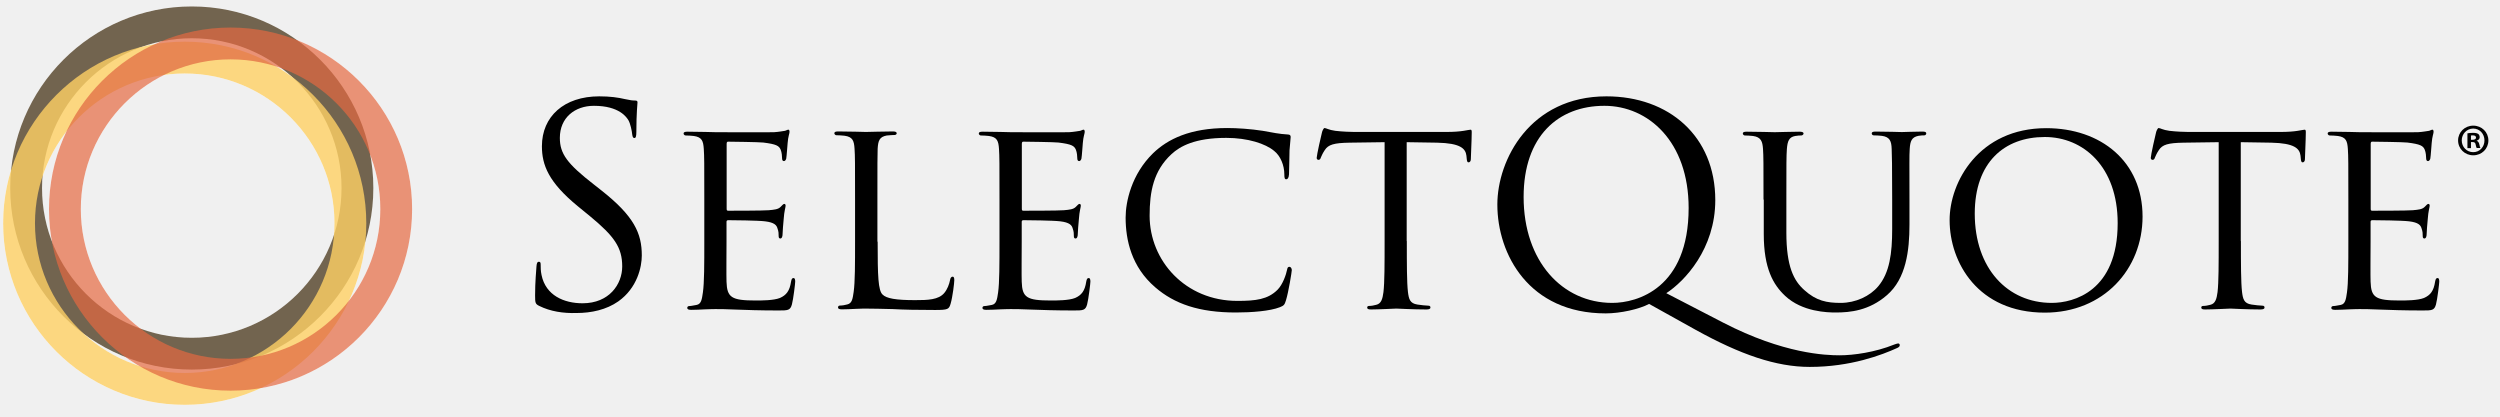
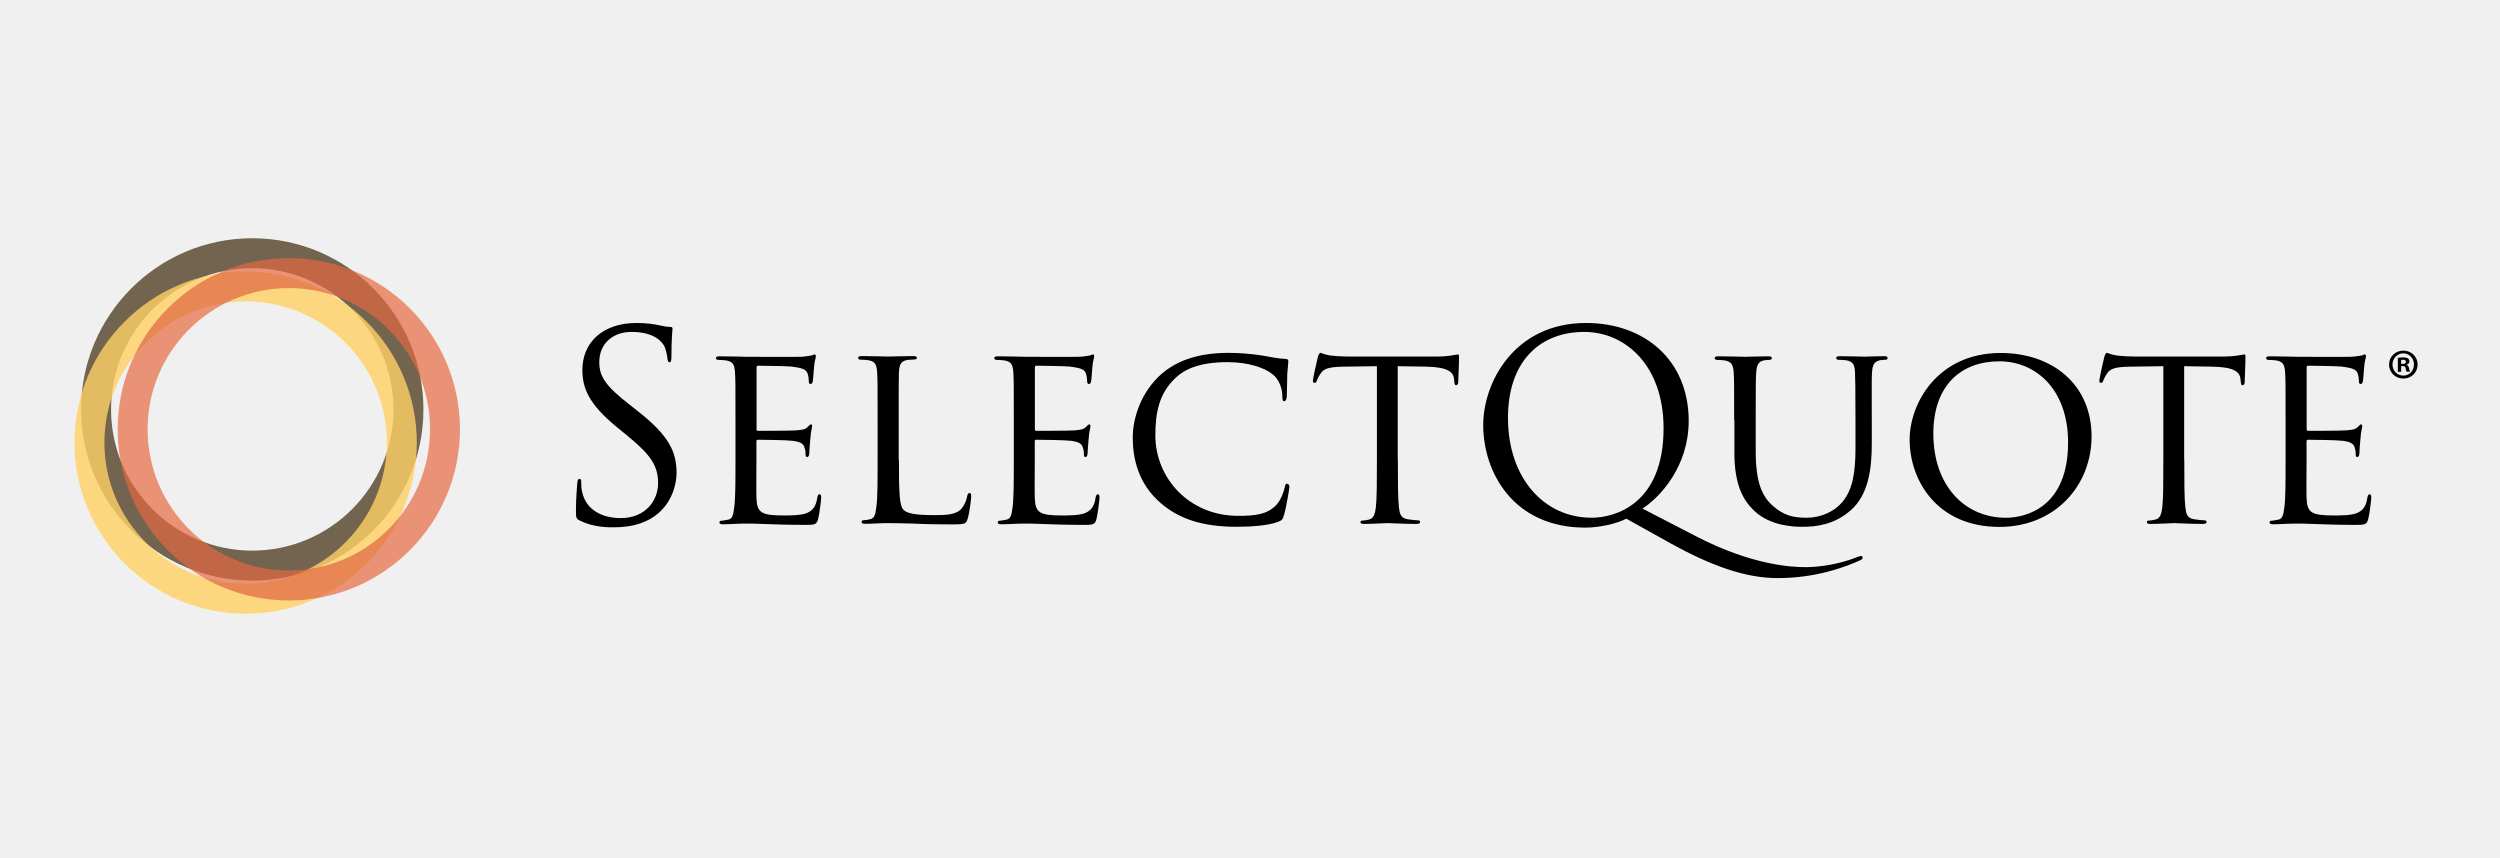
- <svg xmlns="http://www.w3.org/2000/svg" width="132" height="22" viewBox="0 0 132 22" fill="none">
-   <g clip-path="url(#clip0_358_2488)">
-     <path d="M28.473 16.153C28.267 16.053 28.253 15.993 28.253 15.6C28.253 14.867 28.313 14.287 28.327 14.053C28.34 13.893 28.373 13.82 28.447 13.82C28.533 13.82 28.547 13.867 28.547 13.98C28.547 14.113 28.547 14.313 28.593 14.52C28.813 15.6 29.78 16.013 30.76 16.013C32.167 16.013 32.853 15.007 32.853 14.067C32.853 13.06 32.427 12.473 31.173 11.433L30.513 10.893C28.96 9.62 28.613 8.713 28.613 7.72C28.613 6.153 29.78 5.087 31.64 5.087C32.213 5.087 32.633 5.147 33 5.233C33.28 5.293 33.393 5.307 33.513 5.307C33.633 5.307 33.66 5.333 33.66 5.407C33.66 5.48 33.6 5.96 33.6 6.953C33.6 7.187 33.573 7.287 33.5 7.287C33.413 7.287 33.4 7.213 33.38 7.093C33.367 6.92 33.28 6.52 33.187 6.36C33.093 6.2 32.707 5.587 31.36 5.587C30.353 5.587 29.56 6.213 29.56 7.28C29.56 8.113 29.94 8.64 31.347 9.733L31.753 10.053C33.48 11.413 33.887 12.32 33.887 13.487C33.887 14.087 33.653 15.2 32.647 15.913C32.02 16.353 31.227 16.527 30.44 16.527C29.74 16.547 29.067 16.447 28.473 16.153Z" fill="black" />
-     <path d="M37.187 10.54C37.187 8.613 37.187 8.26 37.16 7.866C37.133 7.44 37.06 7.24 36.633 7.18C36.533 7.166 36.313 7.153 36.193 7.153C36.147 7.153 36.093 7.093 36.093 7.053C36.093 6.98 36.153 6.953 36.3 6.953C36.887 6.953 37.72 6.98 37.793 6.98C37.88 6.98 40.573 6.993 40.867 6.98C41.113 6.966 41.347 6.92 41.453 6.906C41.513 6.893 41.573 6.846 41.627 6.846C41.673 6.846 41.687 6.906 41.687 6.966C41.687 7.053 41.613 7.2 41.587 7.553C41.573 7.673 41.54 8.226 41.513 8.373C41.5 8.433 41.453 8.506 41.393 8.506C41.32 8.506 41.293 8.446 41.293 8.346C41.293 8.26 41.28 8.053 41.22 7.906C41.133 7.7 41 7.613 40.3 7.526C40.08 7.5 38.587 7.48 38.44 7.48C38.38 7.48 38.367 7.526 38.367 7.613V10.993C38.367 11.08 38.367 11.126 38.44 11.126C38.6 11.126 40.3 11.126 40.587 11.1C40.893 11.073 41.087 11.053 41.213 10.926C41.3 10.84 41.36 10.766 41.407 10.766C41.453 10.766 41.48 10.793 41.48 10.866C41.48 10.94 41.407 11.146 41.38 11.553C41.353 11.8 41.32 12.266 41.32 12.36C41.32 12.46 41.293 12.593 41.2 12.593C41.14 12.593 41.113 12.546 41.113 12.473C41.113 12.353 41.113 12.226 41.053 12.066C41.007 11.893 40.893 11.746 40.393 11.686C40.04 11.64 38.667 11.626 38.447 11.626C38.373 11.626 38.36 11.673 38.36 11.713V12.753C38.36 13.18 38.347 14.626 38.36 14.873C38.387 15.706 38.62 15.866 39.893 15.866C40.227 15.866 40.847 15.866 41.18 15.733C41.513 15.586 41.693 15.366 41.767 14.873C41.793 14.726 41.827 14.68 41.9 14.68C41.973 14.68 41.987 14.78 41.987 14.873C41.987 14.96 41.887 15.806 41.813 16.073C41.727 16.393 41.593 16.393 41.1 16.393C40.133 16.393 39.387 16.366 38.86 16.346C38.32 16.32 37.98 16.32 37.793 16.32C37.767 16.32 37.513 16.32 37.24 16.333C36.993 16.346 36.7 16.36 36.493 16.36C36.36 16.36 36.287 16.333 36.287 16.26C36.287 16.213 36.313 16.16 36.387 16.16C36.507 16.16 36.667 16.113 36.78 16.1C37.027 16.053 37.06 15.806 37.113 15.44C37.187 14.926 37.187 13.946 37.187 12.746V10.54Z" fill="black" />
-     <path d="M46.34 12.76C46.34 14.587 46.367 15.334 46.6 15.553C46.807 15.76 47.3 15.847 48.313 15.847C48.987 15.847 49.553 15.834 49.86 15.467C50.02 15.274 50.12 15.014 50.167 14.767C50.18 14.68 50.227 14.607 50.3 14.607C50.36 14.607 50.387 14.667 50.387 14.793C50.387 14.927 50.3 15.674 50.193 16.034C50.107 16.327 50.06 16.367 49.373 16.367C48.453 16.367 47.733 16.354 47.133 16.32C46.547 16.307 46.107 16.294 45.727 16.294C45.667 16.294 45.447 16.294 45.2 16.307C44.94 16.32 44.66 16.334 44.453 16.334C44.32 16.334 44.247 16.307 44.247 16.233C44.247 16.187 44.273 16.134 44.347 16.134C44.467 16.134 44.627 16.107 44.74 16.073C44.987 16.014 45.02 15.78 45.073 15.414C45.147 14.9 45.147 13.92 45.147 12.72V10.527C45.147 8.6 45.147 8.247 45.12 7.854C45.093 7.427 45.02 7.227 44.593 7.167C44.493 7.154 44.273 7.14 44.153 7.14C44.107 7.14 44.053 7.08 44.053 7.04C44.053 6.967 44.113 6.94 44.26 6.94C44.847 6.94 45.647 6.967 45.72 6.967C45.78 6.967 46.747 6.94 47.14 6.94C47.273 6.94 47.347 6.967 47.347 7.04C47.347 7.087 47.287 7.127 47.247 7.127C47.16 7.127 46.967 7.14 46.82 7.154C46.44 7.227 46.367 7.414 46.34 7.854C46.327 8.247 46.327 8.6 46.327 10.527V12.76H46.34Z" fill="black" />
-     <path d="M52.773 10.54C52.773 8.613 52.773 8.26 52.747 7.866C52.72 7.44 52.647 7.24 52.22 7.18C52.12 7.166 51.9 7.153 51.78 7.153C51.733 7.153 51.68 7.093 51.68 7.053C51.68 6.98 51.74 6.953 51.887 6.953C52.473 6.953 53.307 6.98 53.38 6.98C53.467 6.98 56.16 6.993 56.453 6.98C56.7 6.966 56.933 6.92 57.04 6.906C57.1 6.893 57.16 6.846 57.213 6.846C57.26 6.846 57.273 6.906 57.273 6.966C57.273 7.053 57.2 7.2 57.173 7.553C57.16 7.673 57.127 8.226 57.1 8.373C57.087 8.433 57.04 8.506 56.98 8.506C56.907 8.506 56.88 8.446 56.88 8.346C56.88 8.26 56.867 8.053 56.807 7.906C56.72 7.7 56.587 7.613 55.887 7.526C55.667 7.5 54.173 7.48 54.027 7.48C53.967 7.48 53.953 7.526 53.953 7.613V10.993C53.953 11.08 53.953 11.126 54.027 11.126C54.187 11.126 55.887 11.126 56.173 11.1C56.48 11.073 56.673 11.053 56.8 10.926C56.887 10.84 56.947 10.766 56.993 10.766C57.04 10.766 57.067 10.793 57.067 10.866C57.067 10.94 56.993 11.146 56.967 11.553C56.94 11.8 56.907 12.266 56.907 12.36C56.907 12.46 56.88 12.593 56.787 12.593C56.727 12.593 56.7 12.546 56.7 12.473C56.7 12.353 56.7 12.226 56.64 12.066C56.593 11.893 56.48 11.746 55.98 11.686C55.627 11.64 54.253 11.626 54.033 11.626C53.96 11.626 53.947 11.673 53.947 11.713V12.753C53.947 13.18 53.933 14.626 53.947 14.873C53.973 15.706 54.207 15.866 55.48 15.866C55.813 15.866 56.433 15.866 56.767 15.733C57.1 15.586 57.28 15.366 57.353 14.873C57.38 14.726 57.413 14.68 57.487 14.68C57.56 14.68 57.573 14.78 57.573 14.873C57.573 14.96 57.473 15.806 57.4 16.073C57.313 16.393 57.18 16.393 56.687 16.393C55.72 16.393 54.973 16.366 54.447 16.346C53.907 16.32 53.567 16.32 53.38 16.32C53.353 16.32 53.1 16.32 52.827 16.333C52.58 16.346 52.287 16.36 52.08 16.36C51.947 16.36 51.873 16.333 51.873 16.26C51.873 16.213 51.9 16.16 51.973 16.16C52.093 16.16 52.253 16.113 52.367 16.1C52.613 16.053 52.647 15.806 52.7 15.44C52.773 14.926 52.773 13.946 52.773 12.746V10.54Z" fill="black" />
-     <path d="M61 15.173C59.74 14.093 59.433 12.673 59.433 11.487C59.433 10.653 59.74 9.207 60.88 8.093C61.653 7.347 62.827 6.76 64.8 6.76C65.313 6.76 66.04 6.807 66.673 6.907C67.153 6.993 67.567 7.08 67.987 7.1C68.12 7.1 68.147 7.16 68.147 7.233C68.147 7.333 68.12 7.48 68.087 7.933C68.073 8.34 68.073 9.027 68.06 9.207C68.047 9.393 67.987 9.467 67.913 9.467C67.827 9.467 67.813 9.38 67.813 9.207C67.813 8.727 67.607 8.227 67.273 7.967C66.82 7.587 65.887 7.28 64.747 7.28C63.093 7.28 62.307 7.72 61.853 8.14C60.9 9.02 60.7 10.127 60.7 11.387C60.7 13.767 62.587 15.887 65.333 15.887C66.3 15.887 66.94 15.813 67.453 15.3C67.733 15.02 67.907 14.493 67.953 14.26C67.98 14.127 68 14.087 68.087 14.087C68.147 14.087 68.207 14.173 68.207 14.26C68.207 14.347 68.033 15.427 67.9 15.853C67.827 16.087 67.8 16.133 67.58 16.22C67.053 16.427 66.087 16.5 65.253 16.5C63.313 16.5 62.013 16.047 61 15.173Z" fill="black" />
-     <path d="M74.28 12.727C74.28 13.927 74.28 14.907 74.34 15.42C74.387 15.787 74.44 16.02 74.84 16.08C75.013 16.107 75.307 16.14 75.427 16.14C75.513 16.14 75.527 16.2 75.527 16.24C75.527 16.3 75.467 16.34 75.32 16.34C74.62 16.34 73.8 16.293 73.727 16.293C73.667 16.293 72.773 16.34 72.393 16.34C72.247 16.34 72.187 16.313 72.187 16.24C72.187 16.193 72.213 16.153 72.287 16.153C72.407 16.153 72.547 16.127 72.667 16.093C72.927 16.033 73 15.787 73.047 15.42C73.107 14.907 73.107 13.927 73.107 12.727V7.507L71.247 7.533C70.44 7.547 70.133 7.633 69.947 7.927C69.8 8.147 69.787 8.233 69.74 8.32C69.713 8.42 69.667 8.44 69.607 8.44C69.58 8.44 69.52 8.413 69.52 8.34C69.52 8.207 69.767 7.1 69.8 6.993C69.813 6.92 69.887 6.76 69.933 6.76C70.02 6.76 70.153 6.86 70.5 6.907C70.867 6.953 71.36 6.967 71.507 6.967H76.36C76.787 6.967 77.073 6.94 77.28 6.907C77.473 6.88 77.587 6.847 77.647 6.847C77.707 6.847 77.707 6.92 77.707 6.993C77.707 7.373 77.66 8.267 77.66 8.413C77.66 8.513 77.6 8.573 77.54 8.573C77.48 8.573 77.453 8.527 77.44 8.353L77.427 8.22C77.38 7.84 77.107 7.56 75.88 7.533L74.273 7.507V12.727H74.28Z" fill="black" />
-     <path d="M87.073 16.047C86.547 16.327 85.553 16.547 84.78 16.547C80.733 16.547 79.06 13.433 79.06 10.8C79.06 8.433 80.787 5.087 84.82 5.087C88.107 5.087 90.567 7.18 90.567 10.567C90.567 13.14 88.947 14.853 87.98 15.48L90.98 17.033C94.18 18.687 96.407 18.76 97.133 18.76C97.867 18.76 99.007 18.6 100.013 18.193C100.1 18.167 100.173 18.133 100.22 18.133C100.28 18.133 100.307 18.18 100.307 18.22C100.307 18.28 100.28 18.32 100.187 18.367C99.353 18.747 97.713 19.373 95.553 19.373C93.787 19.373 91.9 18.727 89.527 17.413L87.073 16.047ZM85.127 15.993C86.44 15.993 89.16 15.233 89.16 10.98C89.16 7.473 87.027 5.587 84.713 5.587C82.273 5.587 80.447 7.193 80.447 10.4C80.447 13.8 82.493 15.993 85.127 15.993Z" fill="black" />
-     <path d="M93.113 10.54C93.113 8.613 93.113 8.26 93.087 7.867C93.06 7.473 92.987 7.24 92.56 7.18C92.46 7.167 92.24 7.153 92.12 7.153C92.073 7.153 92.02 7.093 92.02 7.053C92.02 6.98 92.08 6.953 92.227 6.953C92.813 6.953 93.587 6.98 93.707 6.98C93.827 6.98 94.627 6.953 95.007 6.953C95.153 6.953 95.227 6.98 95.227 7.053C95.227 7.1 95.167 7.153 95.107 7.153C95.02 7.153 94.947 7.153 94.787 7.18C94.453 7.24 94.38 7.46 94.347 7.867C94.32 8.26 94.32 8.613 94.32 10.54V12.28C94.32 14.08 94.713 14.827 95.273 15.32C95.9 15.887 96.46 15.993 97.187 15.993C97.973 15.993 98.733 15.64 99.173 15.113C99.773 14.4 99.907 13.373 99.907 12.1V10.533C99.907 8.607 99.893 8.253 99.88 7.86C99.867 7.467 99.793 7.233 99.367 7.173C99.267 7.16 99.047 7.147 98.927 7.147C98.867 7.147 98.827 7.087 98.827 7.047C98.827 6.973 98.887 6.947 99.033 6.947C99.6 6.947 100.347 6.973 100.42 6.973C100.507 6.973 101.12 6.947 101.5 6.947C101.647 6.947 101.707 6.973 101.707 7.047C101.707 7.093 101.66 7.147 101.607 7.147C101.52 7.147 101.447 7.147 101.287 7.173C100.933 7.247 100.86 7.453 100.833 7.86C100.807 8.253 100.82 8.607 100.82 10.533V11.867C100.82 13.213 100.647 14.72 99.62 15.593C98.687 16.4 97.693 16.5 96.927 16.5C96.5 16.5 95.16 16.473 94.253 15.62C93.627 15.033 93.127 14.173 93.127 12.36V10.54H93.113Z" fill="black" />
-     <path d="M108.04 6.767C110.933 6.767 113.127 8.534 113.127 11.434C113.127 14.213 111.067 16.507 107.967 16.507C104.44 16.507 102.94 13.86 102.94 11.627C102.933 9.614 104.487 6.767 108.04 6.767ZM108.333 15.993C109.487 15.993 111.813 15.38 111.813 11.78C111.813 8.8 110 7.234 107.967 7.234C105.82 7.234 104.267 8.58 104.267 11.28C104.267 14.18 106.007 15.993 108.333 15.993Z" fill="black" />
-     <path d="M118.32 12.727C118.32 13.927 118.32 14.907 118.38 15.42C118.427 15.787 118.48 16.02 118.88 16.08C119.053 16.107 119.347 16.14 119.467 16.14C119.553 16.14 119.567 16.2 119.567 16.24C119.567 16.3 119.507 16.34 119.36 16.34C118.66 16.34 117.84 16.293 117.767 16.293C117.707 16.293 116.813 16.34 116.433 16.34C116.287 16.34 116.227 16.313 116.227 16.24C116.227 16.193 116.253 16.153 116.327 16.153C116.447 16.153 116.587 16.127 116.707 16.093C116.967 16.033 117.04 15.787 117.087 15.42C117.147 14.907 117.147 13.927 117.147 12.727V7.507L115.287 7.533C114.48 7.547 114.173 7.633 113.987 7.927C113.84 8.147 113.827 8.233 113.78 8.32C113.753 8.42 113.707 8.44 113.647 8.44C113.62 8.44 113.56 8.413 113.56 8.34C113.56 8.207 113.807 7.1 113.84 6.993C113.853 6.92 113.927 6.76 113.973 6.76C114.06 6.76 114.193 6.86 114.54 6.907C114.907 6.953 115.4 6.967 115.547 6.967H120.4C120.827 6.967 121.113 6.94 121.32 6.907C121.513 6.88 121.627 6.847 121.687 6.847C121.747 6.847 121.747 6.92 121.747 6.993C121.747 7.373 121.7 8.267 121.7 8.413C121.7 8.513 121.64 8.573 121.58 8.573C121.52 8.573 121.493 8.527 121.48 8.353L121.467 8.22C121.42 7.84 121.147 7.56 119.92 7.533L118.313 7.507V12.727H118.32Z" fill="black" />
-     <path d="M123.993 10.54C123.993 8.613 123.993 8.26 123.967 7.866C123.94 7.44 123.867 7.24 123.44 7.18C123.34 7.166 123.12 7.153 123 7.153C122.953 7.153 122.9 7.093 122.9 7.053C122.9 6.98 122.96 6.953 123.107 6.953C123.693 6.953 124.527 6.98 124.6 6.98C124.687 6.98 127.38 6.993 127.673 6.98C127.92 6.966 128.153 6.92 128.26 6.906C128.32 6.893 128.38 6.846 128.433 6.846C128.48 6.846 128.493 6.906 128.493 6.966C128.493 7.053 128.42 7.2 128.393 7.553C128.38 7.673 128.347 8.226 128.32 8.373C128.307 8.433 128.26 8.506 128.2 8.506C128.127 8.506 128.1 8.446 128.1 8.346C128.1 8.26 128.087 8.053 128.027 7.906C127.94 7.7 127.807 7.613 127.107 7.526C126.887 7.5 125.393 7.48 125.247 7.48C125.187 7.48 125.173 7.526 125.173 7.613V10.993C125.173 11.08 125.173 11.126 125.247 11.126C125.407 11.126 127.107 11.126 127.393 11.1C127.7 11.073 127.893 11.053 128.02 10.926C128.107 10.84 128.167 10.766 128.213 10.766C128.26 10.766 128.287 10.793 128.287 10.866C128.287 10.94 128.213 11.146 128.187 11.553C128.16 11.8 128.127 12.266 128.127 12.36C128.127 12.46 128.1 12.593 128.007 12.593C127.947 12.593 127.92 12.546 127.92 12.473C127.92 12.353 127.92 12.226 127.86 12.066C127.813 11.893 127.7 11.746 127.2 11.686C126.847 11.64 125.473 11.626 125.253 11.626C125.18 11.626 125.167 11.673 125.167 11.713V12.753C125.167 13.18 125.153 14.626 125.167 14.873C125.193 15.706 125.427 15.866 126.7 15.866C127.033 15.866 127.653 15.866 127.987 15.733C128.32 15.586 128.5 15.366 128.573 14.873C128.6 14.726 128.633 14.68 128.707 14.68C128.78 14.68 128.793 14.78 128.793 14.873C128.793 14.96 128.693 15.806 128.62 16.073C128.533 16.393 128.4 16.393 127.907 16.393C126.94 16.393 126.193 16.366 125.667 16.346C125.127 16.32 124.787 16.32 124.6 16.32C124.573 16.32 124.32 16.32 124.047 16.333C123.8 16.346 123.507 16.36 123.3 16.36C123.167 16.36 123.093 16.333 123.093 16.26C123.093 16.213 123.12 16.16 123.193 16.16C123.313 16.16 123.473 16.113 123.587 16.1C123.833 16.053 123.867 15.806 123.92 15.44C123.993 14.926 123.993 13.946 123.993 12.746V10.54Z" fill="black" />
-     <path d="M131.387 7.414C131.387 7.854 131.04 8.2 130.587 8.2C130.14 8.2 129.787 7.854 129.787 7.414C129.787 6.98 130.14 6.634 130.587 6.634C131.04 6.634 131.387 6.98 131.387 7.414ZM129.98 7.414C129.98 7.76 130.24 8.034 130.587 8.034C130.927 8.034 131.18 7.76 131.18 7.414C131.18 7.067 130.927 6.787 130.58 6.787C130.24 6.794 129.98 7.074 129.98 7.414ZM130.46 7.82H130.28V7.04C130.353 7.027 130.453 7.014 130.58 7.014C130.727 7.014 130.793 7.04 130.853 7.074C130.893 7.107 130.927 7.167 130.927 7.247C130.927 7.334 130.86 7.4 130.767 7.427V7.434C130.84 7.46 130.887 7.52 130.907 7.62C130.933 7.74 130.947 7.787 130.967 7.814H130.773C130.747 7.787 130.733 7.714 130.713 7.627C130.7 7.54 130.653 7.5 130.553 7.5H130.467V7.82H130.46ZM130.467 7.38H130.553C130.653 7.38 130.733 7.347 130.733 7.267C130.733 7.194 130.68 7.147 130.567 7.147C130.52 7.147 130.487 7.154 130.467 7.154V7.38Z" fill="black" />
-     <path d="M10.127 19.514C4.84 19.514 0.54 15.214 0.54 9.927C0.54 4.64 4.84 0.34 10.127 0.34C15.413 0.34 19.713 4.64 19.713 9.927C19.713 15.214 15.413 19.514 10.127 19.514ZM10.127 2.02C5.767 2.02 2.22 5.567 2.22 9.927C2.22 14.287 5.767 17.834 10.127 17.834C14.487 17.834 18.033 14.287 18.033 9.927C18.033 5.567 14.487 2.02 10.127 2.02Z" fill="white" />
-     <path d="M9.753 21.374C4.467 21.374 0.167 17.074 0.167 11.787C0.167 6.5 4.467 2.2 9.753 2.2C15.04 2.2 19.34 6.5 19.34 11.787C19.347 17.074 15.04 21.374 9.753 21.374ZM9.753 3.88C5.393 3.88 1.847 7.427 1.847 11.787C1.847 16.147 5.393 19.694 9.753 19.694C14.113 19.694 17.66 16.147 17.66 11.787C17.667 7.427 14.113 3.88 9.753 3.88Z" fill="white" />
-     <path d="M12.173 20.627C6.887 20.627 2.587 16.327 2.587 11.04C2.587 5.754 6.887 1.454 12.173 1.454C17.46 1.454 21.76 5.754 21.76 11.04C21.76 16.327 17.46 20.627 12.173 20.627ZM12.173 3.134C7.813 3.134 4.267 6.68 4.267 11.04C4.267 15.4 7.813 18.947 12.173 18.947C16.533 18.947 20.08 15.4 20.08 11.04C20.087 6.68 16.533 3.134 12.173 3.134Z" fill="white" />
-     <path d="M10.127 19.514C4.84 19.514 0.54 15.214 0.54 9.927C0.54 4.64 4.84 0.34 10.127 0.34C15.413 0.34 19.713 4.64 19.713 9.927C19.713 15.214 15.413 19.514 10.127 19.514ZM10.127 2.02C5.767 2.02 2.22 5.567 2.22 9.927C2.22 14.287 5.767 17.834 10.127 17.834C14.487 17.834 18.033 14.287 18.033 9.927C18.033 5.567 14.487 2.02 10.127 2.02Z" fill="#72644F" />
-     <path opacity="0.82" d="M9.753 21.374C4.467 21.374 0.167 17.074 0.167 11.787C0.167 6.5 4.467 2.2 9.753 2.2C15.04 2.2 19.34 6.5 19.34 11.787C19.347 17.074 15.04 21.374 9.753 21.374ZM9.753 3.88C5.393 3.88 1.847 7.427 1.847 11.787C1.847 16.147 5.393 19.694 9.753 19.694C14.113 19.694 17.66 16.147 17.66 11.787C17.667 7.427 14.113 3.88 9.753 3.88Z" fill="#FBCE64" />
-     <path opacity="0.72" d="M12.173 20.627C6.887 20.627 2.587 16.327 2.587 11.04C2.587 5.754 6.887 1.454 12.173 1.454C17.46 1.454 21.76 5.754 21.76 11.04C21.76 16.327 17.46 20.627 12.173 20.627ZM12.173 3.134C7.813 3.134 4.267 6.68 4.267 11.04C4.267 15.4 7.813 18.947 12.173 18.947C16.533 18.947 20.08 15.4 20.08 11.04C20.087 6.68 16.533 3.134 12.173 3.134Z" fill="#E16841" />
+ <svg xmlns="http://www.w3.org/2000/svg" width="140" height="48" viewBox="0 0 140 48" fill="none">
+   <g clip-path="url(#clip0_358_2483)">
+     <path d="M32.473 29.153C32.267 29.053 32.253 28.993 32.253 28.6C32.253 27.867 32.313 27.287 32.327 27.053C32.34 26.893 32.373 26.82 32.447 26.82C32.533 26.82 32.547 26.867 32.547 26.98C32.547 27.113 32.547 27.313 32.593 27.52C32.813 28.6 33.78 29.013 34.76 29.013C36.167 29.013 36.853 28.007 36.853 27.067C36.853 26.06 36.427 25.473 35.173 24.433L34.513 23.893C32.96 22.62 32.613 21.713 32.613 20.72C32.613 19.153 33.78 18.087 35.64 18.087C36.213 18.087 36.633 18.147 37 18.233C37.28 18.293 37.393 18.307 37.513 18.307C37.633 18.307 37.66 18.333 37.66 18.407C37.66 18.48 37.6 18.96 37.6 19.953C37.6 20.187 37.573 20.287 37.5 20.287C37.413 20.287 37.4 20.213 37.38 20.093C37.367 19.92 37.28 19.52 37.187 19.36C37.093 19.2 36.707 18.587 35.36 18.587C34.353 18.587 33.56 19.213 33.56 20.28C33.56 21.113 33.94 21.64 35.347 22.733L35.753 23.053C37.48 24.413 37.887 25.32 37.887 26.487C37.887 27.087 37.653 28.2 36.647 28.913C36.02 29.353 35.227 29.527 34.44 29.527C33.74 29.547 33.067 29.447 32.473 29.153Z" fill="black" />
+     <path d="M41.187 23.54C41.187 21.613 41.187 21.26 41.16 20.866C41.133 20.44 41.06 20.24 40.633 20.18C40.533 20.166 40.313 20.153 40.193 20.153C40.147 20.153 40.093 20.093 40.093 20.053C40.093 19.98 40.153 19.953 40.3 19.953C40.887 19.953 41.72 19.98 41.793 19.98C41.88 19.98 44.573 19.993 44.867 19.98C45.113 19.966 45.347 19.92 45.453 19.906C45.513 19.893 45.573 19.846 45.627 19.846C45.673 19.846 45.687 19.906 45.687 19.966C45.687 20.053 45.613 20.2 45.587 20.553C45.573 20.673 45.54 21.226 45.513 21.373C45.5 21.433 45.453 21.506 45.393 21.506C45.32 21.506 45.293 21.446 45.293 21.346C45.293 21.26 45.28 21.053 45.22 20.906C45.133 20.7 45 20.613 44.3 20.526C44.08 20.5 42.587 20.48 42.44 20.48C42.38 20.48 42.367 20.526 42.367 20.613V23.993C42.367 24.08 42.367 24.126 42.44 24.126C42.6 24.126 44.3 24.126 44.587 24.1C44.893 24.073 45.087 24.053 45.213 23.926C45.3 23.84 45.36 23.766 45.407 23.766C45.453 23.766 45.48 23.793 45.48 23.866C45.48 23.94 45.407 24.146 45.38 24.553C45.353 24.8 45.32 25.266 45.32 25.36C45.32 25.46 45.293 25.593 45.2 25.593C45.14 25.593 45.113 25.546 45.113 25.473C45.113 25.353 45.113 25.226 45.053 25.066C45.007 24.893 44.893 24.746 44.393 24.686C44.04 24.64 42.667 24.626 42.447 24.626C42.373 24.626 42.36 24.673 42.36 24.713V25.753C42.36 26.18 42.347 27.626 42.36 27.873C42.387 28.706 42.62 28.866 43.893 28.866C44.227 28.866 44.847 28.866 45.18 28.733C45.513 28.586 45.693 28.366 45.767 27.873C45.793 27.726 45.827 27.68 45.9 27.68C45.973 27.68 45.987 27.78 45.987 27.873C45.987 27.96 45.887 28.806 45.813 29.073C45.727 29.393 45.593 29.393 45.1 29.393C44.133 29.393 43.387 29.366 42.86 29.346C42.32 29.32 41.98 29.32 41.793 29.32C41.767 29.32 41.513 29.32 41.24 29.333C40.993 29.346 40.7 29.36 40.493 29.36C40.36 29.36 40.287 29.333 40.287 29.26C40.287 29.213 40.313 29.16 40.387 29.16C40.507 29.16 40.667 29.113 40.78 29.1C41.027 29.053 41.06 28.806 41.113 28.44C41.187 27.926 41.187 26.946 41.187 25.746V23.54Z" fill="black" />
+     <path d="M50.34 25.76C50.34 27.587 50.367 28.334 50.6 28.553C50.807 28.76 51.3 28.847 52.313 28.847C52.987 28.847 53.553 28.834 53.86 28.467C54.02 28.273 54.12 28.014 54.167 27.767C54.18 27.68 54.227 27.607 54.3 27.607C54.36 27.607 54.387 27.667 54.387 27.794C54.387 27.927 54.3 28.674 54.193 29.034C54.107 29.327 54.06 29.367 53.373 29.367C52.453 29.367 51.733 29.354 51.133 29.32C50.547 29.307 50.107 29.294 49.727 29.294C49.667 29.294 49.447 29.294 49.2 29.307C48.94 29.32 48.66 29.334 48.453 29.334C48.32 29.334 48.247 29.307 48.247 29.233C48.247 29.187 48.273 29.134 48.347 29.134C48.467 29.134 48.627 29.107 48.74 29.073C48.987 29.014 49.02 28.78 49.073 28.413C49.147 27.9 49.147 26.92 49.147 25.72V23.527C49.147 21.6 49.147 21.247 49.12 20.854C49.093 20.427 49.02 20.227 48.593 20.167C48.493 20.154 48.273 20.14 48.153 20.14C48.107 20.14 48.053 20.08 48.053 20.04C48.053 19.967 48.113 19.94 48.26 19.94C48.847 19.94 49.647 19.967 49.72 19.967C49.78 19.967 50.747 19.94 51.14 19.94C51.273 19.94 51.347 19.967 51.347 20.04C51.347 20.087 51.287 20.127 51.247 20.127C51.16 20.127 50.967 20.14 50.82 20.154C50.44 20.227 50.367 20.413 50.34 20.854C50.327 21.247 50.327 21.6 50.327 23.527V25.76H50.34Z" fill="black" />
+     <path d="M56.773 23.54C56.773 21.613 56.773 21.26 56.747 20.866C56.72 20.44 56.647 20.24 56.22 20.18C56.12 20.166 55.9 20.153 55.78 20.153C55.733 20.153 55.68 20.093 55.68 20.053C55.68 19.98 55.74 19.953 55.887 19.953C56.473 19.953 57.307 19.98 57.38 19.98C57.467 19.98 60.16 19.993 60.453 19.98C60.7 19.966 60.933 19.92 61.04 19.906C61.1 19.893 61.16 19.846 61.213 19.846C61.26 19.846 61.273 19.906 61.273 19.966C61.273 20.053 61.2 20.2 61.173 20.553C61.16 20.673 61.127 21.226 61.1 21.373C61.087 21.433 61.04 21.506 60.98 21.506C60.907 21.506 60.88 21.446 60.88 21.346C60.88 21.26 60.867 21.053 60.807 20.906C60.72 20.7 60.587 20.613 59.887 20.526C59.667 20.5 58.173 20.48 58.027 20.48C57.967 20.48 57.953 20.526 57.953 20.613V23.993C57.953 24.08 57.953 24.126 58.027 24.126C58.187 24.126 59.887 24.126 60.173 24.1C60.48 24.073 60.673 24.053 60.8 23.926C60.887 23.84 60.947 23.766 60.993 23.766C61.04 23.766 61.067 23.793 61.067 23.866C61.067 23.94 60.993 24.146 60.967 24.553C60.94 24.8 60.907 25.266 60.907 25.36C60.907 25.46 60.88 25.593 60.787 25.593C60.727 25.593 60.7 25.546 60.7 25.473C60.7 25.353 60.7 25.226 60.64 25.066C60.593 24.893 60.48 24.746 59.98 24.686C59.627 24.64 58.253 24.626 58.033 24.626C57.96 24.626 57.947 24.673 57.947 24.713V25.753C57.947 26.18 57.933 27.626 57.947 27.873C57.973 28.706 58.207 28.866 59.48 28.866C59.813 28.866 60.433 28.866 60.767 28.733C61.1 28.586 61.28 28.366 61.353 27.873C61.38 27.726 61.413 27.68 61.487 27.68C61.56 27.68 61.573 27.78 61.573 27.873C61.573 27.96 61.473 28.806 61.4 29.073C61.313 29.393 61.18 29.393 60.687 29.393C59.72 29.393 58.973 29.366 58.447 29.346C57.907 29.32 57.567 29.32 57.38 29.32C57.353 29.32 57.1 29.32 56.827 29.333C56.58 29.346 56.287 29.36 56.08 29.36C55.947 29.36 55.873 29.333 55.873 29.26C55.873 29.213 55.9 29.16 55.973 29.16C56.093 29.16 56.253 29.113 56.367 29.1C56.613 29.053 56.647 28.806 56.7 28.44C56.773 27.926 56.773 26.946 56.773 25.746V23.54Z" fill="black" />
+     <path d="M65 28.173C63.74 27.093 63.433 25.673 63.433 24.487C63.433 23.653 63.74 22.207 64.88 21.093C65.653 20.347 66.827 19.76 68.8 19.76C69.313 19.76 70.04 19.807 70.673 19.907C71.153 19.993 71.567 20.08 71.987 20.1C72.12 20.1 72.147 20.16 72.147 20.233C72.147 20.333 72.12 20.48 72.087 20.933C72.073 21.34 72.073 22.027 72.06 22.207C72.047 22.393 71.987 22.467 71.913 22.467C71.827 22.467 71.813 22.38 71.813 22.207C71.813 21.727 71.607 21.227 71.273 20.967C70.82 20.587 69.887 20.28 68.747 20.28C67.093 20.28 66.307 20.72 65.853 21.14C64.9 22.02 64.7 23.127 64.7 24.387C64.7 26.767 66.587 28.887 69.333 28.887C70.3 28.887 70.94 28.813 71.453 28.3C71.733 28.02 71.907 27.493 71.953 27.26C71.98 27.127 72 27.087 72.087 27.087C72.147 27.087 72.207 27.173 72.207 27.26C72.207 27.347 72.033 28.427 71.9 28.853C71.827 29.087 71.8 29.133 71.58 29.22C71.053 29.427 70.087 29.5 69.253 29.5C67.313 29.5 66.013 29.047 65 28.173Z" fill="black" />
+     <path d="M78.28 25.727C78.28 26.927 78.28 27.907 78.34 28.42C78.387 28.787 78.44 29.02 78.84 29.08C79.013 29.107 79.307 29.14 79.427 29.14C79.513 29.14 79.527 29.2 79.527 29.24C79.527 29.3 79.467 29.34 79.32 29.34C78.62 29.34 77.8 29.293 77.727 29.293C77.667 29.293 76.773 29.34 76.393 29.34C76.247 29.34 76.187 29.313 76.187 29.24C76.187 29.193 76.213 29.153 76.287 29.153C76.407 29.153 76.547 29.127 76.667 29.093C76.927 29.033 77 28.787 77.047 28.42C77.107 27.907 77.107 26.927 77.107 25.727V20.507L75.247 20.533C74.44 20.547 74.133 20.633 73.947 20.927C73.8 21.147 73.787 21.233 73.74 21.32C73.713 21.42 73.667 21.44 73.607 21.44C73.58 21.44 73.52 21.413 73.52 21.34C73.52 21.207 73.767 20.1 73.8 19.993C73.813 19.92 73.887 19.76 73.933 19.76C74.02 19.76 74.153 19.86 74.5 19.907C74.867 19.953 75.36 19.967 75.507 19.967H80.36C80.787 19.967 81.073 19.94 81.28 19.907C81.473 19.88 81.587 19.847 81.647 19.847C81.707 19.847 81.707 19.92 81.707 19.993C81.707 20.373 81.66 21.267 81.66 21.413C81.66 21.513 81.6 21.573 81.54 21.573C81.48 21.573 81.453 21.527 81.44 21.353L81.427 21.22C81.38 20.84 81.107 20.56 79.88 20.533L78.273 20.507V25.727H78.28Z" fill="black" />
+     <path d="M91.073 29.047C90.547 29.327 89.553 29.547 88.78 29.547C84.733 29.547 83.06 26.433 83.06 23.8C83.06 21.433 84.787 18.087 88.82 18.087C92.107 18.087 94.567 20.18 94.567 23.567C94.567 26.14 92.947 27.853 91.98 28.48L94.98 30.033C98.18 31.687 100.407 31.76 101.133 31.76C101.867 31.76 103.007 31.6 104.013 31.193C104.1 31.167 104.173 31.133 104.22 31.133C104.28 31.133 104.307 31.18 104.307 31.22C104.307 31.28 104.28 31.32 104.187 31.367C103.353 31.747 101.713 32.373 99.553 32.373C97.787 32.373 95.9 31.727 93.527 30.413L91.073 29.047ZM89.127 28.993C90.44 28.993 93.16 28.233 93.16 23.98C93.16 20.473 91.027 18.587 88.713 18.587C86.273 18.587 84.447 20.193 84.447 23.4C84.447 26.8 86.493 28.993 89.127 28.993Z" fill="black" />
+     <path d="M97.113 23.54C97.113 21.613 97.113 21.26 97.087 20.867C97.06 20.473 96.987 20.24 96.56 20.18C96.46 20.167 96.24 20.153 96.12 20.153C96.073 20.153 96.02 20.093 96.02 20.053C96.02 19.98 96.08 19.953 96.227 19.953C96.813 19.953 97.587 19.98 97.707 19.98C97.827 19.98 98.627 19.953 99.007 19.953C99.153 19.953 99.227 19.98 99.227 20.053C99.227 20.1 99.167 20.153 99.107 20.153C99.02 20.153 98.947 20.153 98.787 20.18C98.453 20.24 98.38 20.46 98.347 20.867C98.32 21.26 98.32 21.613 98.32 23.54V25.28C98.32 27.08 98.713 27.827 99.273 28.32C99.9 28.887 100.46 28.993 101.187 28.993C101.973 28.993 102.733 28.64 103.173 28.113C103.773 27.4 103.907 26.373 103.907 25.1V23.533C103.907 21.607 103.893 21.253 103.88 20.86C103.867 20.467 103.793 20.233 103.367 20.173C103.267 20.16 103.047 20.147 102.927 20.147C102.867 20.147 102.827 20.087 102.827 20.047C102.827 19.973 102.887 19.947 103.033 19.947C103.6 19.947 104.347 19.973 104.42 19.973C104.507 19.973 105.12 19.947 105.5 19.947C105.647 19.947 105.707 19.973 105.707 20.047C105.707 20.093 105.66 20.147 105.607 20.147C105.52 20.147 105.447 20.147 105.287 20.173C104.933 20.247 104.86 20.453 104.833 20.86C104.807 21.253 104.82 21.607 104.82 23.533V24.867C104.82 26.213 104.647 27.72 103.62 28.593C102.687 29.4 101.693 29.5 100.927 29.5C100.5 29.5 99.16 29.473 98.253 28.62C97.627 28.033 97.127 27.173 97.127 25.36V23.54H97.113Z" fill="black" />
+     <path d="M112.04 19.767C114.933 19.767 117.127 21.534 117.127 24.433C117.127 27.213 115.067 29.507 111.967 29.507C108.44 29.507 106.94 26.86 106.94 24.627C106.933 22.613 108.487 19.767 112.04 19.767ZM112.333 28.994C113.487 28.994 115.813 28.38 115.813 24.78C115.813 21.8 114 20.233 111.967 20.233C109.82 20.233 108.267 21.58 108.267 24.28C108.267 27.18 110.007 28.994 112.333 28.994Z" fill="black" />
+     <path d="M122.32 25.727C122.32 26.927 122.32 27.907 122.38 28.42C122.427 28.787 122.48 29.02 122.88 29.08C123.053 29.107 123.347 29.14 123.467 29.14C123.553 29.14 123.567 29.2 123.567 29.24C123.567 29.3 123.507 29.34 123.36 29.34C122.66 29.34 121.84 29.293 121.767 29.293C121.707 29.293 120.813 29.34 120.433 29.34C120.287 29.34 120.227 29.313 120.227 29.24C120.227 29.193 120.253 29.153 120.327 29.153C120.447 29.153 120.587 29.127 120.707 29.093C120.967 29.033 121.04 28.787 121.087 28.42C121.147 27.907 121.147 26.927 121.147 25.727V20.507L119.287 20.533C118.48 20.547 118.173 20.633 117.987 20.927C117.84 21.147 117.827 21.233 117.78 21.32C117.753 21.42 117.707 21.44 117.647 21.44C117.62 21.44 117.56 21.413 117.56 21.34C117.56 21.207 117.807 20.1 117.84 19.993C117.853 19.92 117.927 19.76 117.973 19.76C118.06 19.76 118.193 19.86 118.54 19.907C118.907 19.953 119.4 19.967 119.547 19.967H124.4C124.827 19.967 125.113 19.94 125.32 19.907C125.513 19.88 125.627 19.847 125.687 19.847C125.747 19.847 125.747 19.92 125.747 19.993C125.747 20.373 125.7 21.267 125.7 21.413C125.7 21.513 125.64 21.573 125.58 21.573C125.52 21.573 125.493 21.527 125.48 21.353L125.467 21.22C125.42 20.84 125.147 20.56 123.92 20.533L122.313 20.507V25.727H122.32Z" fill="black" />
+     <path d="M127.993 23.54C127.993 21.613 127.993 21.26 127.967 20.866C127.94 20.44 127.867 20.24 127.44 20.18C127.34 20.166 127.12 20.153 127 20.153C126.953 20.153 126.9 20.093 126.9 20.053C126.9 19.98 126.96 19.953 127.107 19.953C127.693 19.953 128.527 19.98 128.6 19.98C128.687 19.98 131.38 19.993 131.673 19.98C131.92 19.966 132.153 19.92 132.26 19.906C132.32 19.893 132.38 19.846 132.433 19.846C132.48 19.846 132.493 19.906 132.493 19.966C132.493 20.053 132.42 20.2 132.393 20.553C132.38 20.673 132.347 21.226 132.32 21.373C132.307 21.433 132.26 21.506 132.2 21.506C132.127 21.506 132.1 21.446 132.1 21.346C132.1 21.26 132.087 21.053 132.027 20.906C131.94 20.7 131.807 20.613 131.107 20.526C130.887 20.5 129.393 20.48 129.247 20.48C129.187 20.48 129.173 20.526 129.173 20.613V23.993C129.173 24.08 129.173 24.126 129.247 24.126C129.407 24.126 131.107 24.126 131.393 24.1C131.7 24.073 131.893 24.053 132.02 23.926C132.107 23.84 132.167 23.766 132.213 23.766C132.26 23.766 132.287 23.793 132.287 23.866C132.287 23.94 132.213 24.146 132.187 24.553C132.16 24.8 132.127 25.266 132.127 25.36C132.127 25.46 132.1 25.593 132.007 25.593C131.947 25.593 131.92 25.546 131.92 25.473C131.92 25.353 131.92 25.226 131.86 25.066C131.813 24.893 131.7 24.746 131.2 24.686C130.847 24.64 129.473 24.626 129.253 24.626C129.18 24.626 129.167 24.673 129.167 24.713V25.753C129.167 26.18 129.153 27.626 129.167 27.873C129.193 28.706 129.427 28.866 130.7 28.866C131.033 28.866 131.653 28.866 131.987 28.733C132.32 28.586 132.5 28.366 132.573 27.873C132.6 27.726 132.633 27.68 132.707 27.68C132.78 27.68 132.793 27.78 132.793 27.873C132.793 27.96 132.693 28.806 132.62 29.073C132.533 29.393 132.4 29.393 131.907 29.393C130.94 29.393 130.193 29.366 129.667 29.346C129.127 29.32 128.787 29.32 128.6 29.32C128.573 29.32 128.32 29.32 128.047 29.333C127.8 29.346 127.507 29.36 127.3 29.36C127.167 29.36 127.093 29.333 127.093 29.26C127.093 29.213 127.12 29.16 127.193 29.16C127.313 29.16 127.473 29.113 127.587 29.1C127.833 29.053 127.867 28.806 127.92 28.44C127.993 27.926 127.993 26.946 127.993 25.746V23.54Z" fill="black" />
+     <path d="M135.387 20.413C135.387 20.854 135.04 21.2 134.587 21.2C134.14 21.2 133.787 20.854 133.787 20.413C133.787 19.98 134.14 19.634 134.587 19.634C135.04 19.634 135.387 19.98 135.387 20.413ZM133.98 20.413C133.98 20.76 134.24 21.034 134.587 21.034C134.927 21.034 135.18 20.76 135.18 20.413C135.18 20.067 134.927 19.787 134.58 19.787C134.24 19.794 133.98 20.073 133.98 20.413ZM134.46 20.82H134.28V20.04C134.353 20.027 134.453 20.014 134.58 20.014C134.727 20.014 134.793 20.04 134.853 20.073C134.893 20.107 134.927 20.167 134.927 20.247C134.927 20.334 134.86 20.4 134.767 20.427V20.433C134.84 20.46 134.887 20.52 134.907 20.62C134.933 20.74 134.947 20.787 134.967 20.814H134.773C134.747 20.787 134.733 20.713 134.713 20.627C134.7 20.54 134.653 20.5 134.553 20.5H134.467V20.82H134.46ZM134.467 20.38H134.553C134.653 20.38 134.733 20.347 134.733 20.267C134.733 20.194 134.68 20.147 134.567 20.147C134.52 20.147 134.487 20.154 134.467 20.154V20.38Z" fill="black" />
+     <path d="M14.127 32.514C8.84 32.514 4.54 28.214 4.54 22.927C4.54 17.64 8.84 13.34 14.127 13.34C19.413 13.34 23.713 17.64 23.713 22.927C23.713 28.214 19.413 32.514 14.127 32.514ZM14.127 15.02C9.767 15.02 6.22 18.567 6.22 22.927C6.22 27.287 9.767 30.834 14.127 30.834C18.487 30.834 22.033 27.287 22.033 22.927C22.033 18.567 18.487 15.02 14.127 15.02Z" fill="white" />
+     <path d="M13.753 34.374C8.467 34.374 4.167 30.074 4.167 24.787C4.167 19.5 8.467 15.2 13.753 15.2C19.04 15.2 23.34 19.5 23.34 24.787C23.347 30.074 19.04 34.374 13.753 34.374ZM13.753 16.88C9.393 16.88 5.847 20.427 5.847 24.787C5.847 29.147 9.393 32.694 13.753 32.694C18.113 32.694 21.66 29.147 21.66 24.787C21.667 20.427 18.113 16.88 13.753 16.88Z" fill="white" />
+     <path d="M16.173 33.627C10.887 33.627 6.587 29.327 6.587 24.04C6.587 18.754 10.887 14.454 16.173 14.454C21.46 14.454 25.76 18.754 25.76 24.04C25.76 29.327 21.46 33.627 16.173 33.627ZM16.173 16.134C11.813 16.134 8.267 19.68 8.267 24.04C8.267 28.4 11.813 31.947 16.173 31.947C20.533 31.947 24.08 28.4 24.08 24.04C24.087 19.68 20.533 16.134 16.173 16.134Z" fill="white" />
+     <path d="M14.127 32.514C8.84 32.514 4.54 28.214 4.54 22.927C4.54 17.64 8.84 13.34 14.127 13.34C19.413 13.34 23.713 17.64 23.713 22.927C23.713 28.214 19.413 32.514 14.127 32.514ZM14.127 15.02C9.767 15.02 6.22 18.567 6.22 22.927C6.22 27.287 9.767 30.834 14.127 30.834C18.487 30.834 22.033 27.287 22.033 22.927C22.033 18.567 18.487 15.02 14.127 15.02Z" fill="#72644F" />
+     <path opacity="0.82" d="M13.753 34.374C8.467 34.374 4.167 30.074 4.167 24.787C4.167 19.5 8.467 15.2 13.753 15.2C19.04 15.2 23.34 19.5 23.34 24.787C23.347 30.074 19.04 34.374 13.753 34.374ZM13.753 16.88C9.393 16.88 5.847 20.427 5.847 24.787C5.847 29.147 9.393 32.694 13.753 32.694C18.113 32.694 21.66 29.147 21.66 24.787C21.667 20.427 18.113 16.88 13.753 16.88Z" fill="#FBCE64" />
+     <path opacity="0.72" d="M16.173 33.627C10.887 33.627 6.587 29.327 6.587 24.04C6.587 18.754 10.887 14.454 16.173 14.454C21.46 14.454 25.76 18.754 25.76 24.04C25.76 29.327 21.46 33.627 16.173 33.627ZM16.173 16.134C11.813 16.134 8.267 19.68 8.267 24.04C8.267 28.4 11.813 31.947 16.173 31.947C20.533 31.947 24.08 28.4 24.08 24.04C24.087 19.68 20.533 16.134 16.173 16.134Z" fill="#E16841" />
  </g>
  <defs>
-     <clipPath id="clip0_358_2488">
-       <rect width="132" height="22" fill="white" transform="translate(0 -0.000244141)" />
+     <clipPath id="clip0_358_2483">
+       <rect width="132" height="22" fill="white" transform="translate(4 12.9998)" />
    </clipPath>
  </defs>
</svg>
